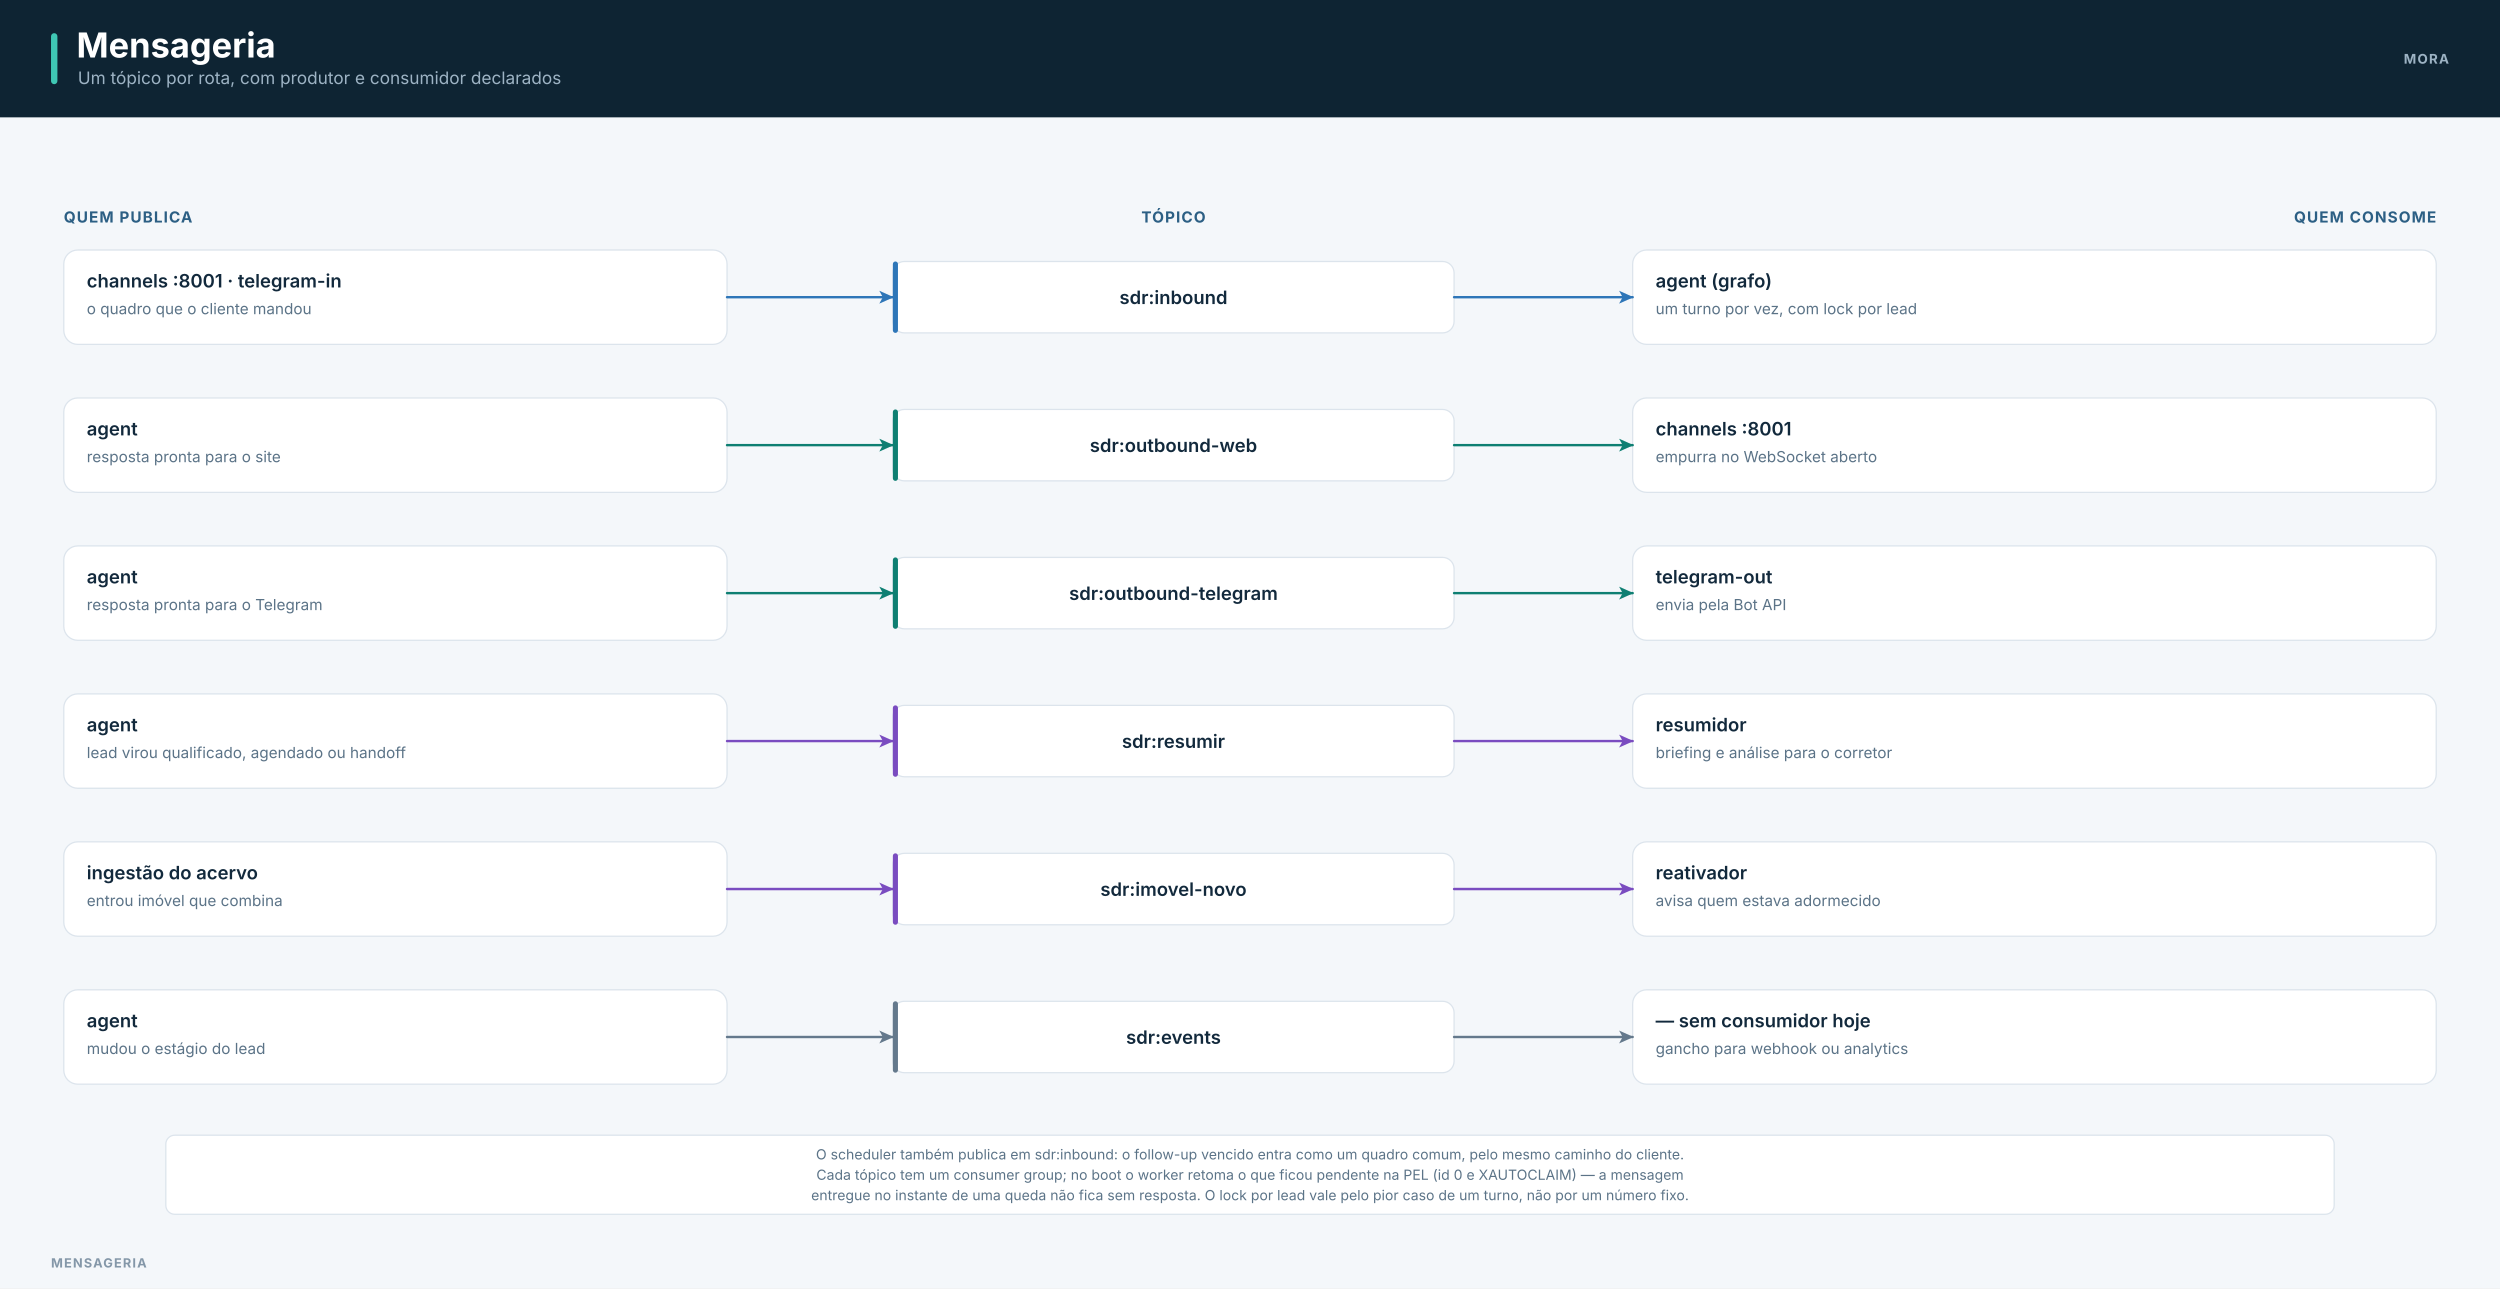
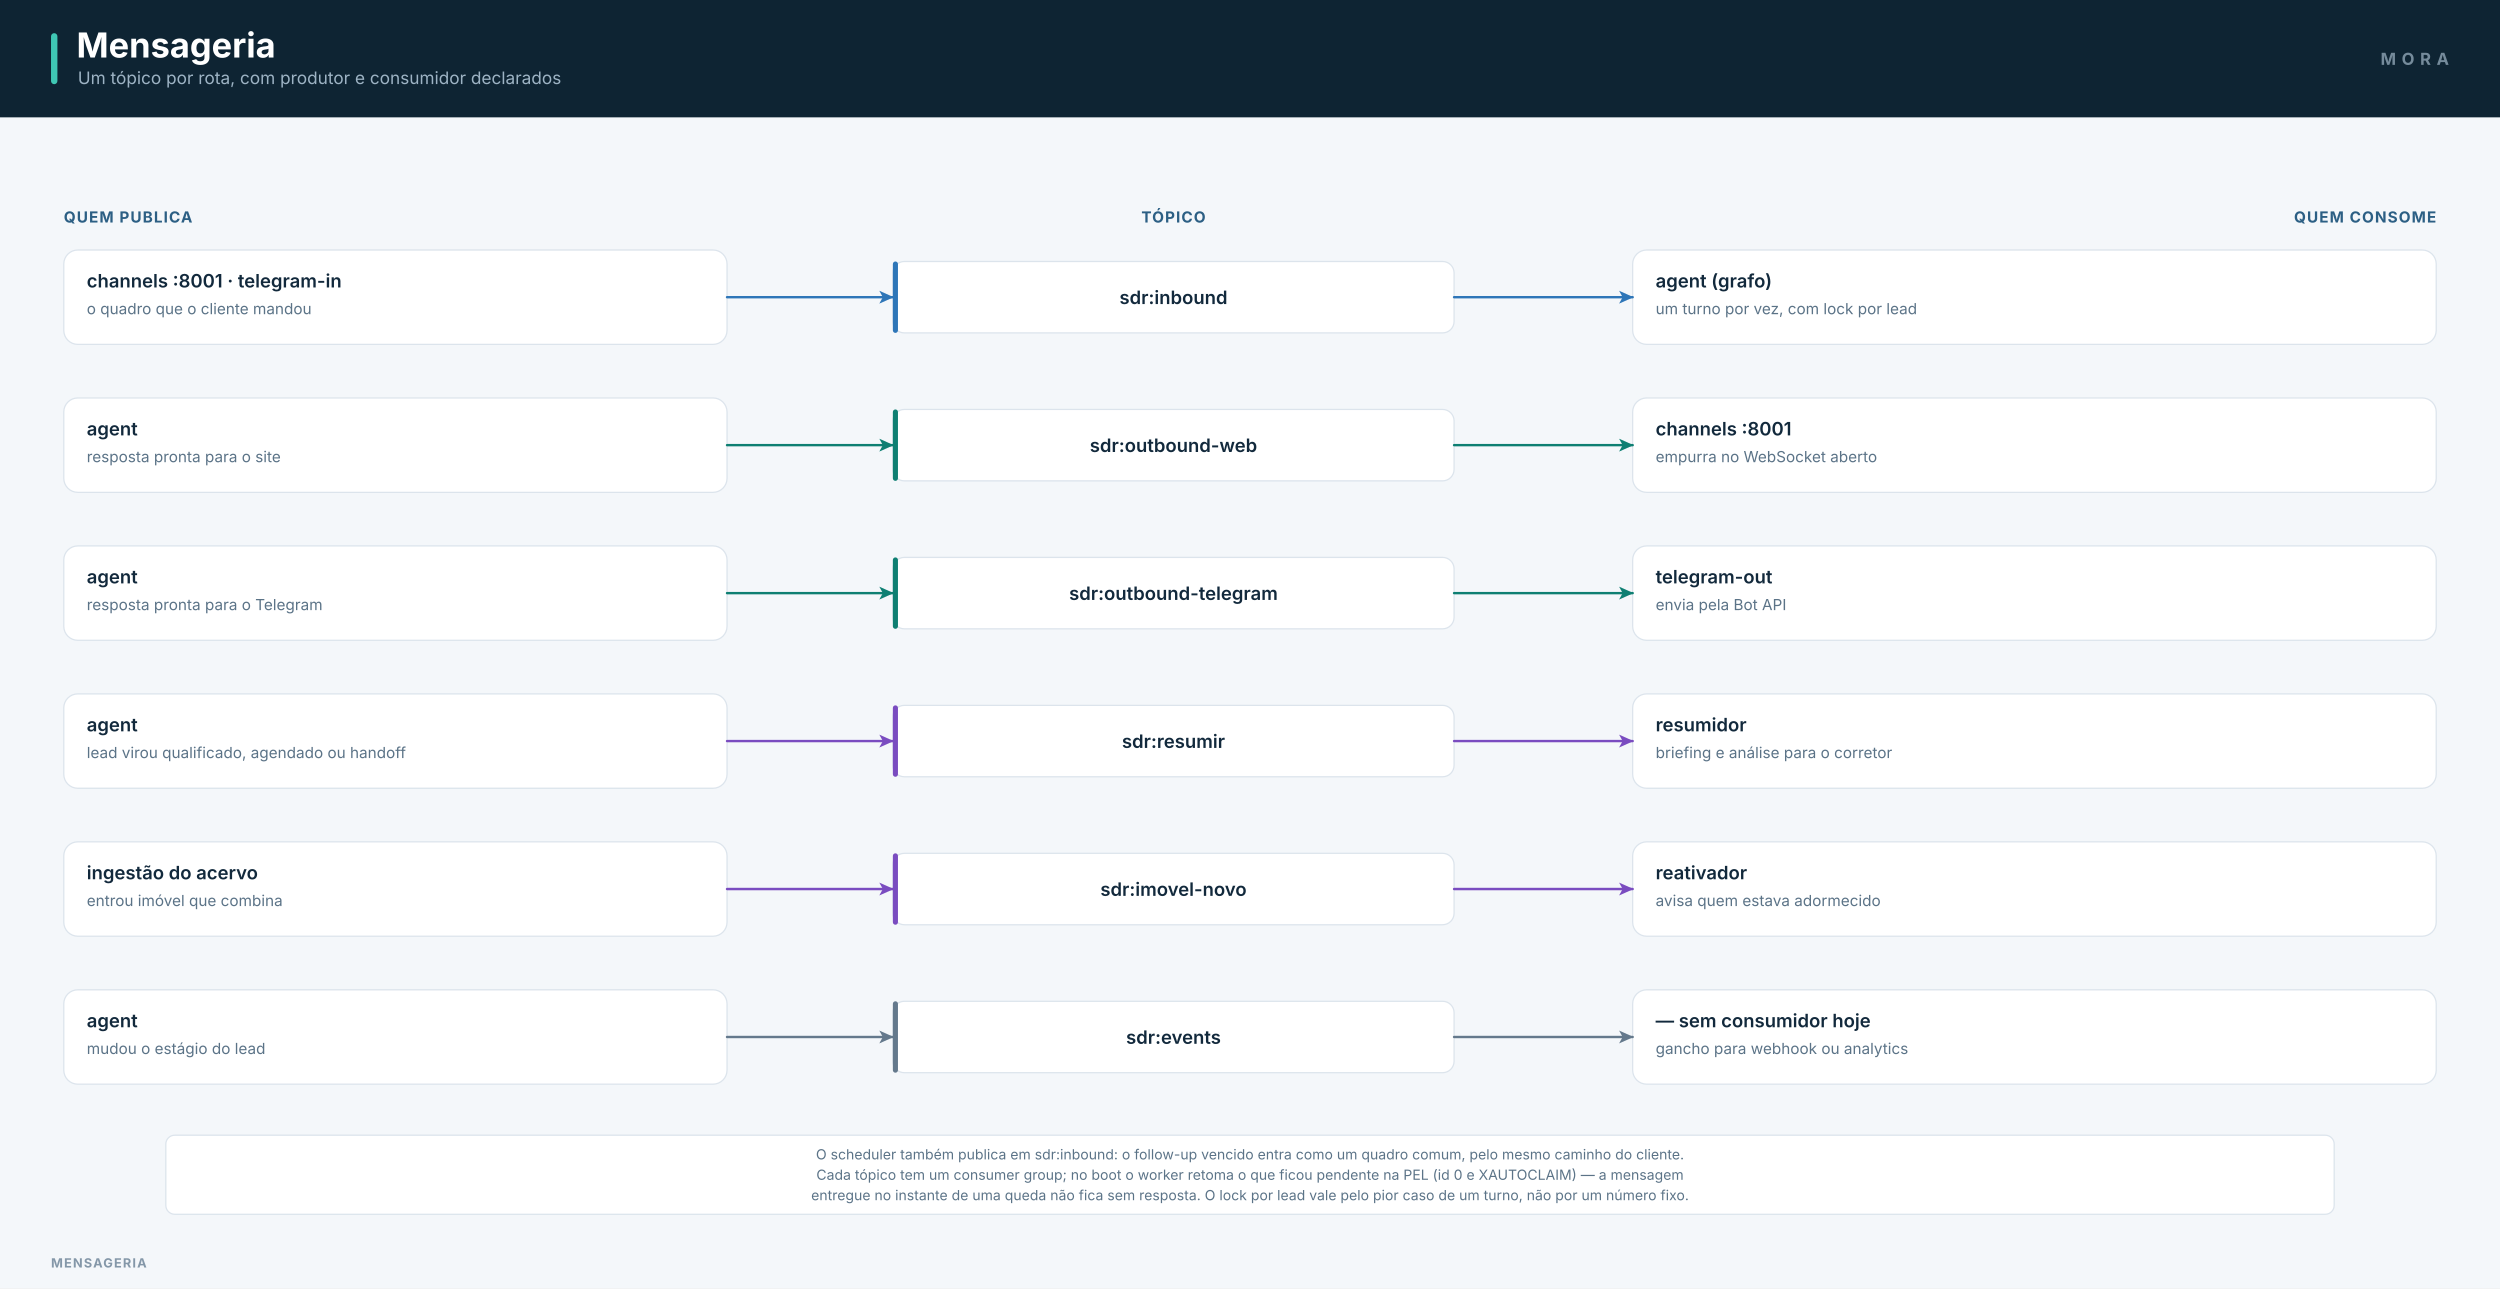
<svg xmlns="http://www.w3.org/2000/svg" viewBox="0 0 1960 1010" width="1960" height="1010" role="img" aria-label="Tabela visual dos tópicos do Redis Streams, com quem publica e quem consome cada um.">
  <style>
  text{font-family:Inter,'Segoe UI',system-ui,-apple-system,'Helvetica Neue',Arial,sans-serif;dominant-baseline:middle}
  .t-tit{font-size:17px;font-weight:600;fill:#12293C}
  .t-tit-s{font-size:14.5px;font-weight:600;fill:#12293C}
  .t-sub{font-size:12px;font-weight:400;fill:#5B7387}
  .t-sub-s{font-size:11px;font-weight:400;fill:#5B7387}
  .t-mini{font-size:10.5px;font-weight:400;fill:#8497A8}
  .t-grp{font-size:12px;font-weight:700;fill:#2C5F84;letter-spacing:.07em}
  .t-grp-s{font-size:11px;font-weight:400;fill:#8497A8}
  .t-seta{font-size:11.5px;font-weight:500}
  .t-leg{font-size:11.5px;font-weight:500;fill:#5B7387}
  .t-rod{font-size:10px;font-weight:700;fill:#8497A8;letter-spacing:.09em}
  .t-cab{font-size:27px;font-weight:700;fill:#FFFFFF}
  .t-cab-s{font-size:13.5px;font-weight:400;fill:#9DB3C4}
-   .t-cab-r{font-size:10.5px;font-weight:700;fill:#9DB3C4;letter-spacing:.09em}
+   .t-cab-r{font-size:13px;font-weight:700;fill:#9DB3C4;letter-spacing:.34em;opacity:.72}
  .cartao{fill:#FFFFFF;stroke:#DCE4EC;stroke-width:1}
  .grupo{fill:#E9F1F8;stroke:#D5E2EE;stroke-width:1}
  .linha{stroke:#DCE4EC;stroke-width:1}
  .s-azul{stroke:#2E76B8} .f-azul{fill:#2E76B8} .x-azul{fill:#2E76B8}
  .s-verde{stroke:#0E7F72} .f-verde{fill:#0E7F72} .x-verde{fill:#0E7F72}
  .s-roxo{stroke:#7A4CC0} .f-roxo{fill:#7A4CC0} .x-roxo{fill:#7A4CC0}
  .s-cinza{stroke:#64798C} .f-cinza{fill:#64798C} .x-cinza{fill:#64798C}
  .s-ambar{stroke:#A9701A} .f-ambar{fill:#A9701A} .x-ambar{fill:#A9701A}
  .s-vermelho{stroke:#B04437} .f-vermelho{fill:#B04437} .x-vermelho{fill:#B04437}
  .s-tinta2{stroke:#5B7387} .f-tinta2{fill:#5B7387} .x-tinta2{fill:#5B7387}
  .aresta{fill:none;stroke-width:1.9;stroke-linecap:round;stroke-linejoin:round}
</style>
  <defs>
    <marker id="p-azul" viewBox="0 0 10 10" refX="8.5" refY="5" markerWidth="7" markerHeight="7" orient="auto-start-reverse">
      <path d="M0.5 1.2 9 5 0.5 8.8 2.6 5z" class="f-azul" />
    </marker>
    <marker id="p-verde" viewBox="0 0 10 10" refX="8.5" refY="5" markerWidth="7" markerHeight="7" orient="auto-start-reverse">
      <path d="M0.5 1.2 9 5 0.5 8.8 2.6 5z" class="f-verde" />
    </marker>
    <marker id="p-roxo" viewBox="0 0 10 10" refX="8.5" refY="5" markerWidth="7" markerHeight="7" orient="auto-start-reverse">
      <path d="M0.5 1.2 9 5 0.5 8.8 2.6 5z" class="f-roxo" />
    </marker>
    <marker id="p-cinza" viewBox="0 0 10 10" refX="8.5" refY="5" markerWidth="7" markerHeight="7" orient="auto-start-reverse">
      <path d="M0.5 1.2 9 5 0.5 8.8 2.6 5z" class="f-cinza" />
    </marker>
    <marker id="p-ambar" viewBox="0 0 10 10" refX="8.5" refY="5" markerWidth="7" markerHeight="7" orient="auto-start-reverse">
      <path d="M0.5 1.2 9 5 0.5 8.8 2.6 5z" class="f-ambar" />
    </marker>
    <marker id="p-vermelho" viewBox="0 0 10 10" refX="8.5" refY="5" markerWidth="7" markerHeight="7" orient="auto-start-reverse">
      <path d="M0.5 1.2 9 5 0.5 8.8 2.6 5z" class="f-vermelho" />
    </marker>
    <marker id="p-tinta2" viewBox="0 0 10 10" refX="8.5" refY="5" markerWidth="7" markerHeight="7" orient="auto-start-reverse">
      <path d="M0.5 1.2 9 5 0.5 8.8 2.6 5z" class="f-tinta2" />
    </marker>
  </defs>
  <rect width="1960" height="1010" fill="#F4F7FA" />
  <rect width="1960" height="92" fill="#0E2433" />
  <rect x="40" y="26" width="5" height="40" rx="2.5" fill="#3FC7B4" />
  <text x="60" y="35.0" class="t-cab">Mensageria</text>
  <text x="61" y="61.0" class="t-cab-s">Um tópico por rota, com produtor e consumidor declarados</text>
  <text x="1920" y="46.0" class="t-cab-r" text-anchor="end">MORA</text>
  <rect x="50" y="196" width="520" height="74" rx="11" class="cartao" />
  <text x="68" y="220" class="t-tit-s">channels :8001 · telegram-in</text>
  <text x="68" y="242" class="t-sub">o quadro que o cliente mandou</text>
  <rect x="700" y="205" width="440" height="56" rx="9" class="cartao" />
  <rect x="700" y="205" width="4" height="56" rx="2" class="f-azul" />
  <text x="920.0" y="233.0" class="t-tit-s" text-anchor="middle">sdr:inbound</text>
  <rect x="1280" y="196" width="630" height="74" rx="11" class="cartao" />
  <text x="1298" y="220" class="t-tit-s">agent (grafo)</text>
  <text x="1298" y="242" class="t-sub">um turno por vez, com lock por lead</text>
  <path d="M570.0 233.0 L700.0 233.0" class="aresta s-azul" marker-end="url(#p-azul)" />
  <path d="M1140.0 233.0 L1280.0 233.0" class="aresta s-azul" marker-end="url(#p-azul)" />
  <rect x="50" y="312" width="520" height="74" rx="11" class="cartao" />
  <text x="68" y="336" class="t-tit-s">agent</text>
  <text x="68" y="358" class="t-sub">resposta pronta para o site</text>
  <rect x="700" y="321" width="440" height="56" rx="9" class="cartao" />
  <rect x="700" y="321" width="4" height="56" rx="2" class="f-verde" />
  <text x="920.0" y="349.0" class="t-tit-s" text-anchor="middle">sdr:outbound-web</text>
  <rect x="1280" y="312" width="630" height="74" rx="11" class="cartao" />
  <text x="1298" y="336" class="t-tit-s">channels :8001</text>
  <text x="1298" y="358" class="t-sub">empurra no WebSocket aberto</text>
  <path d="M570.0 349.0 L700.0 349.0" class="aresta s-verde" marker-end="url(#p-verde)" />
  <path d="M1140.0 349.0 L1280.0 349.0" class="aresta s-verde" marker-end="url(#p-verde)" />
  <rect x="50" y="428" width="520" height="74" rx="11" class="cartao" />
  <text x="68" y="452" class="t-tit-s">agent</text>
  <text x="68" y="474" class="t-sub">resposta pronta para o Telegram</text>
  <rect x="700" y="437" width="440" height="56" rx="9" class="cartao" />
  <rect x="700" y="437" width="4" height="56" rx="2" class="f-verde" />
  <text x="920.0" y="465.0" class="t-tit-s" text-anchor="middle">sdr:outbound-telegram</text>
  <rect x="1280" y="428" width="630" height="74" rx="11" class="cartao" />
  <text x="1298" y="452" class="t-tit-s">telegram-out</text>
  <text x="1298" y="474" class="t-sub">envia pela Bot API</text>
  <path d="M570.0 465.0 L700.0 465.0" class="aresta s-verde" marker-end="url(#p-verde)" />
  <path d="M1140.0 465.0 L1280.0 465.0" class="aresta s-verde" marker-end="url(#p-verde)" />
  <rect x="50" y="544" width="520" height="74" rx="11" class="cartao" />
  <text x="68" y="568" class="t-tit-s">agent</text>
  <text x="68" y="590" class="t-sub">lead virou qualificado, agendado ou handoff</text>
  <rect x="700" y="553" width="440" height="56" rx="9" class="cartao" />
  <rect x="700" y="553" width="4" height="56" rx="2" class="f-roxo" />
  <text x="920.0" y="581.0" class="t-tit-s" text-anchor="middle">sdr:resumir</text>
  <rect x="1280" y="544" width="630" height="74" rx="11" class="cartao" />
  <text x="1298" y="568" class="t-tit-s">resumidor</text>
  <text x="1298" y="590" class="t-sub">briefing e análise para o corretor</text>
  <path d="M570.0 581.0 L700.0 581.0" class="aresta s-roxo" marker-end="url(#p-roxo)" />
  <path d="M1140.0 581.0 L1280.0 581.0" class="aresta s-roxo" marker-end="url(#p-roxo)" />
  <rect x="50" y="660" width="520" height="74" rx="11" class="cartao" />
  <text x="68" y="684" class="t-tit-s">ingestão do acervo</text>
  <text x="68" y="706" class="t-sub">entrou imóvel que combina</text>
  <rect x="700" y="669" width="440" height="56" rx="9" class="cartao" />
  <rect x="700" y="669" width="4" height="56" rx="2" class="f-roxo" />
  <text x="920.0" y="697.0" class="t-tit-s" text-anchor="middle">sdr:imovel-novo</text>
  <rect x="1280" y="660" width="630" height="74" rx="11" class="cartao" />
  <text x="1298" y="684" class="t-tit-s">reativador</text>
  <text x="1298" y="706" class="t-sub">avisa quem estava adormecido</text>
  <path d="M570.0 697.0 L700.0 697.0" class="aresta s-roxo" marker-end="url(#p-roxo)" />
  <path d="M1140.0 697.0 L1280.0 697.0" class="aresta s-roxo" marker-end="url(#p-roxo)" />
  <rect x="50" y="776" width="520" height="74" rx="11" class="cartao" />
  <text x="68" y="800" class="t-tit-s">agent</text>
  <text x="68" y="822" class="t-sub">mudou o estágio do lead</text>
  <rect x="700" y="785" width="440" height="56" rx="9" class="cartao" />
  <rect x="700" y="785" width="4" height="56" rx="2" class="f-cinza" />
  <text x="920.0" y="813.0" class="t-tit-s" text-anchor="middle">sdr:events</text>
  <rect x="1280" y="776" width="630" height="74" rx="11" class="cartao" />
  <text x="1298" y="800" class="t-tit-s">— sem consumidor hoje</text>
  <text x="1298" y="822" class="t-sub">gancho para webhook ou analytics</text>
  <path d="M570.0 813.0 L700.0 813.0" class="aresta s-cinza" marker-end="url(#p-cinza)" />
  <path d="M1140.0 813.0 L1280.0 813.0" class="aresta s-cinza" marker-end="url(#p-cinza)" />
  <text x="50" y="170" class="t-grp">QUEM PUBLICA</text>
  <text x="920" y="170" class="t-grp" text-anchor="middle">TÓPICO</text>
  <text x="1910" y="170" class="t-grp" text-anchor="end">QUEM CONSOME</text>
  <rect x="130.0" y="890" width="1700" height="62" rx="7" class="cartao" />
  <text x="980" y="905" class="t-sub-s" text-anchor="middle">O scheduler também publica em sdr:inbound: o follow-up vencido entra como um quadro comum, pelo mesmo caminho do cliente.</text>
  <text x="980" y="921" class="t-sub-s" text-anchor="middle">Cada tópico tem um consumer group; no boot o worker retoma o que ficou pendente na PEL (id 0 e XAUTOCLAIM) — a mensagem</text>
  <text x="980" y="937" class="t-sub-s" text-anchor="middle">entregue no instante de uma queda não fica sem resposta. O lock por lead vale pelo pior caso de um turno, não por um número fixo.</text>
  <text x="40" y="990" class="t-rod">MENSAGERIA</text>
</svg>
